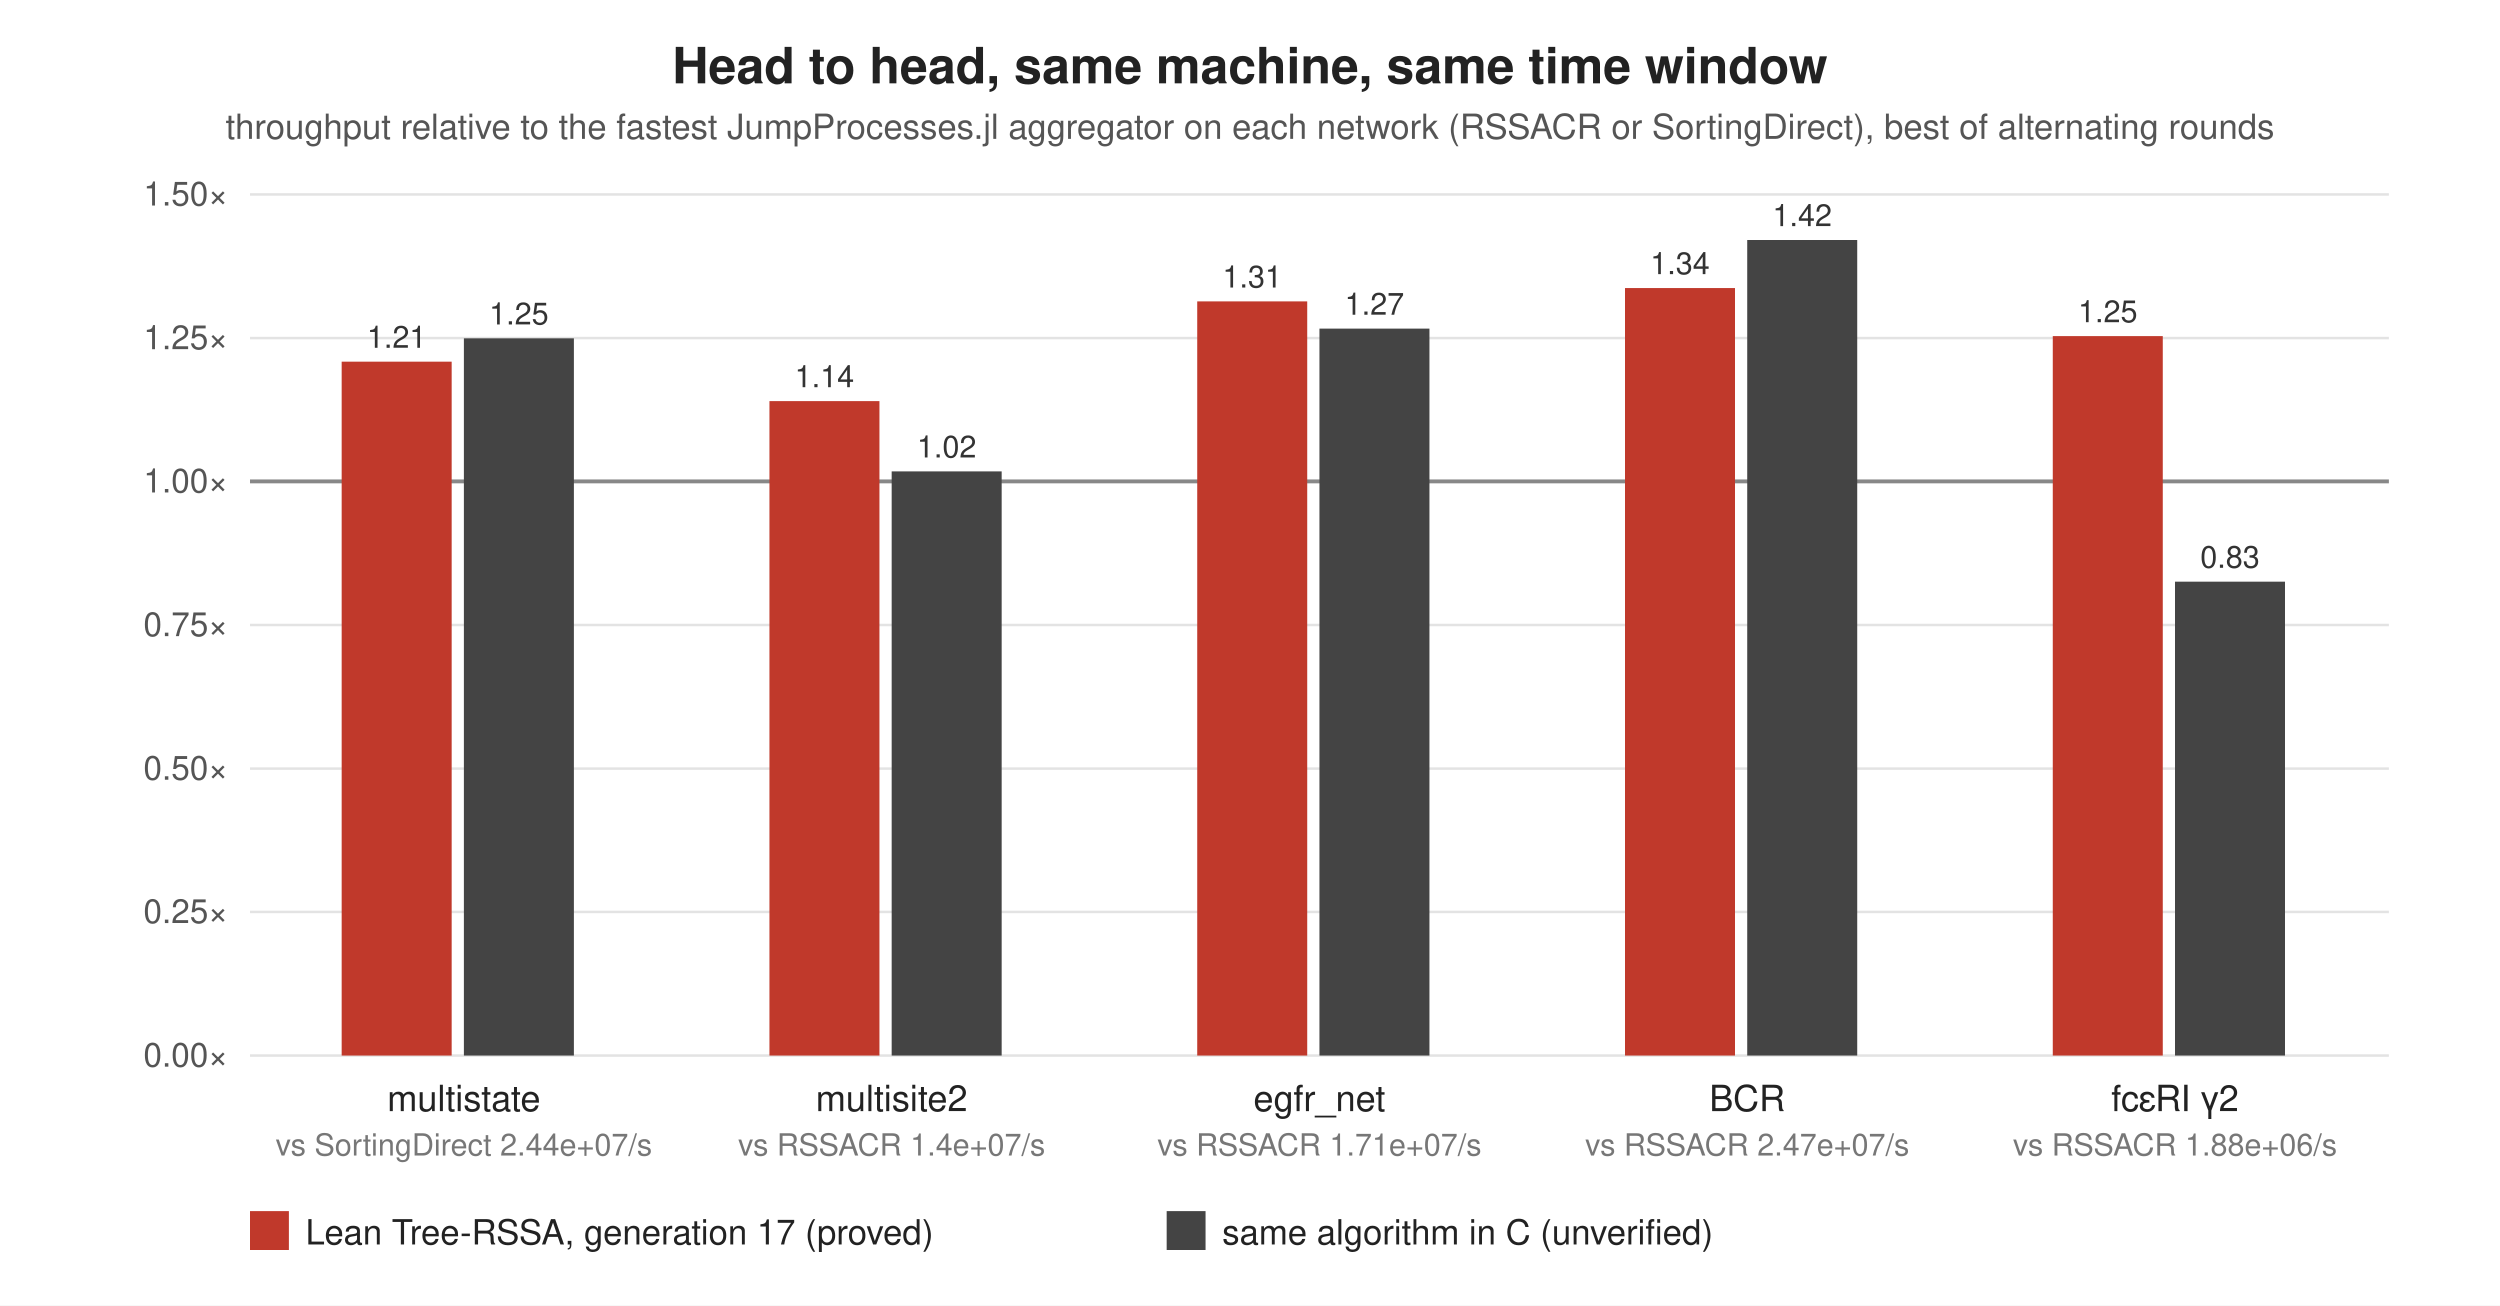
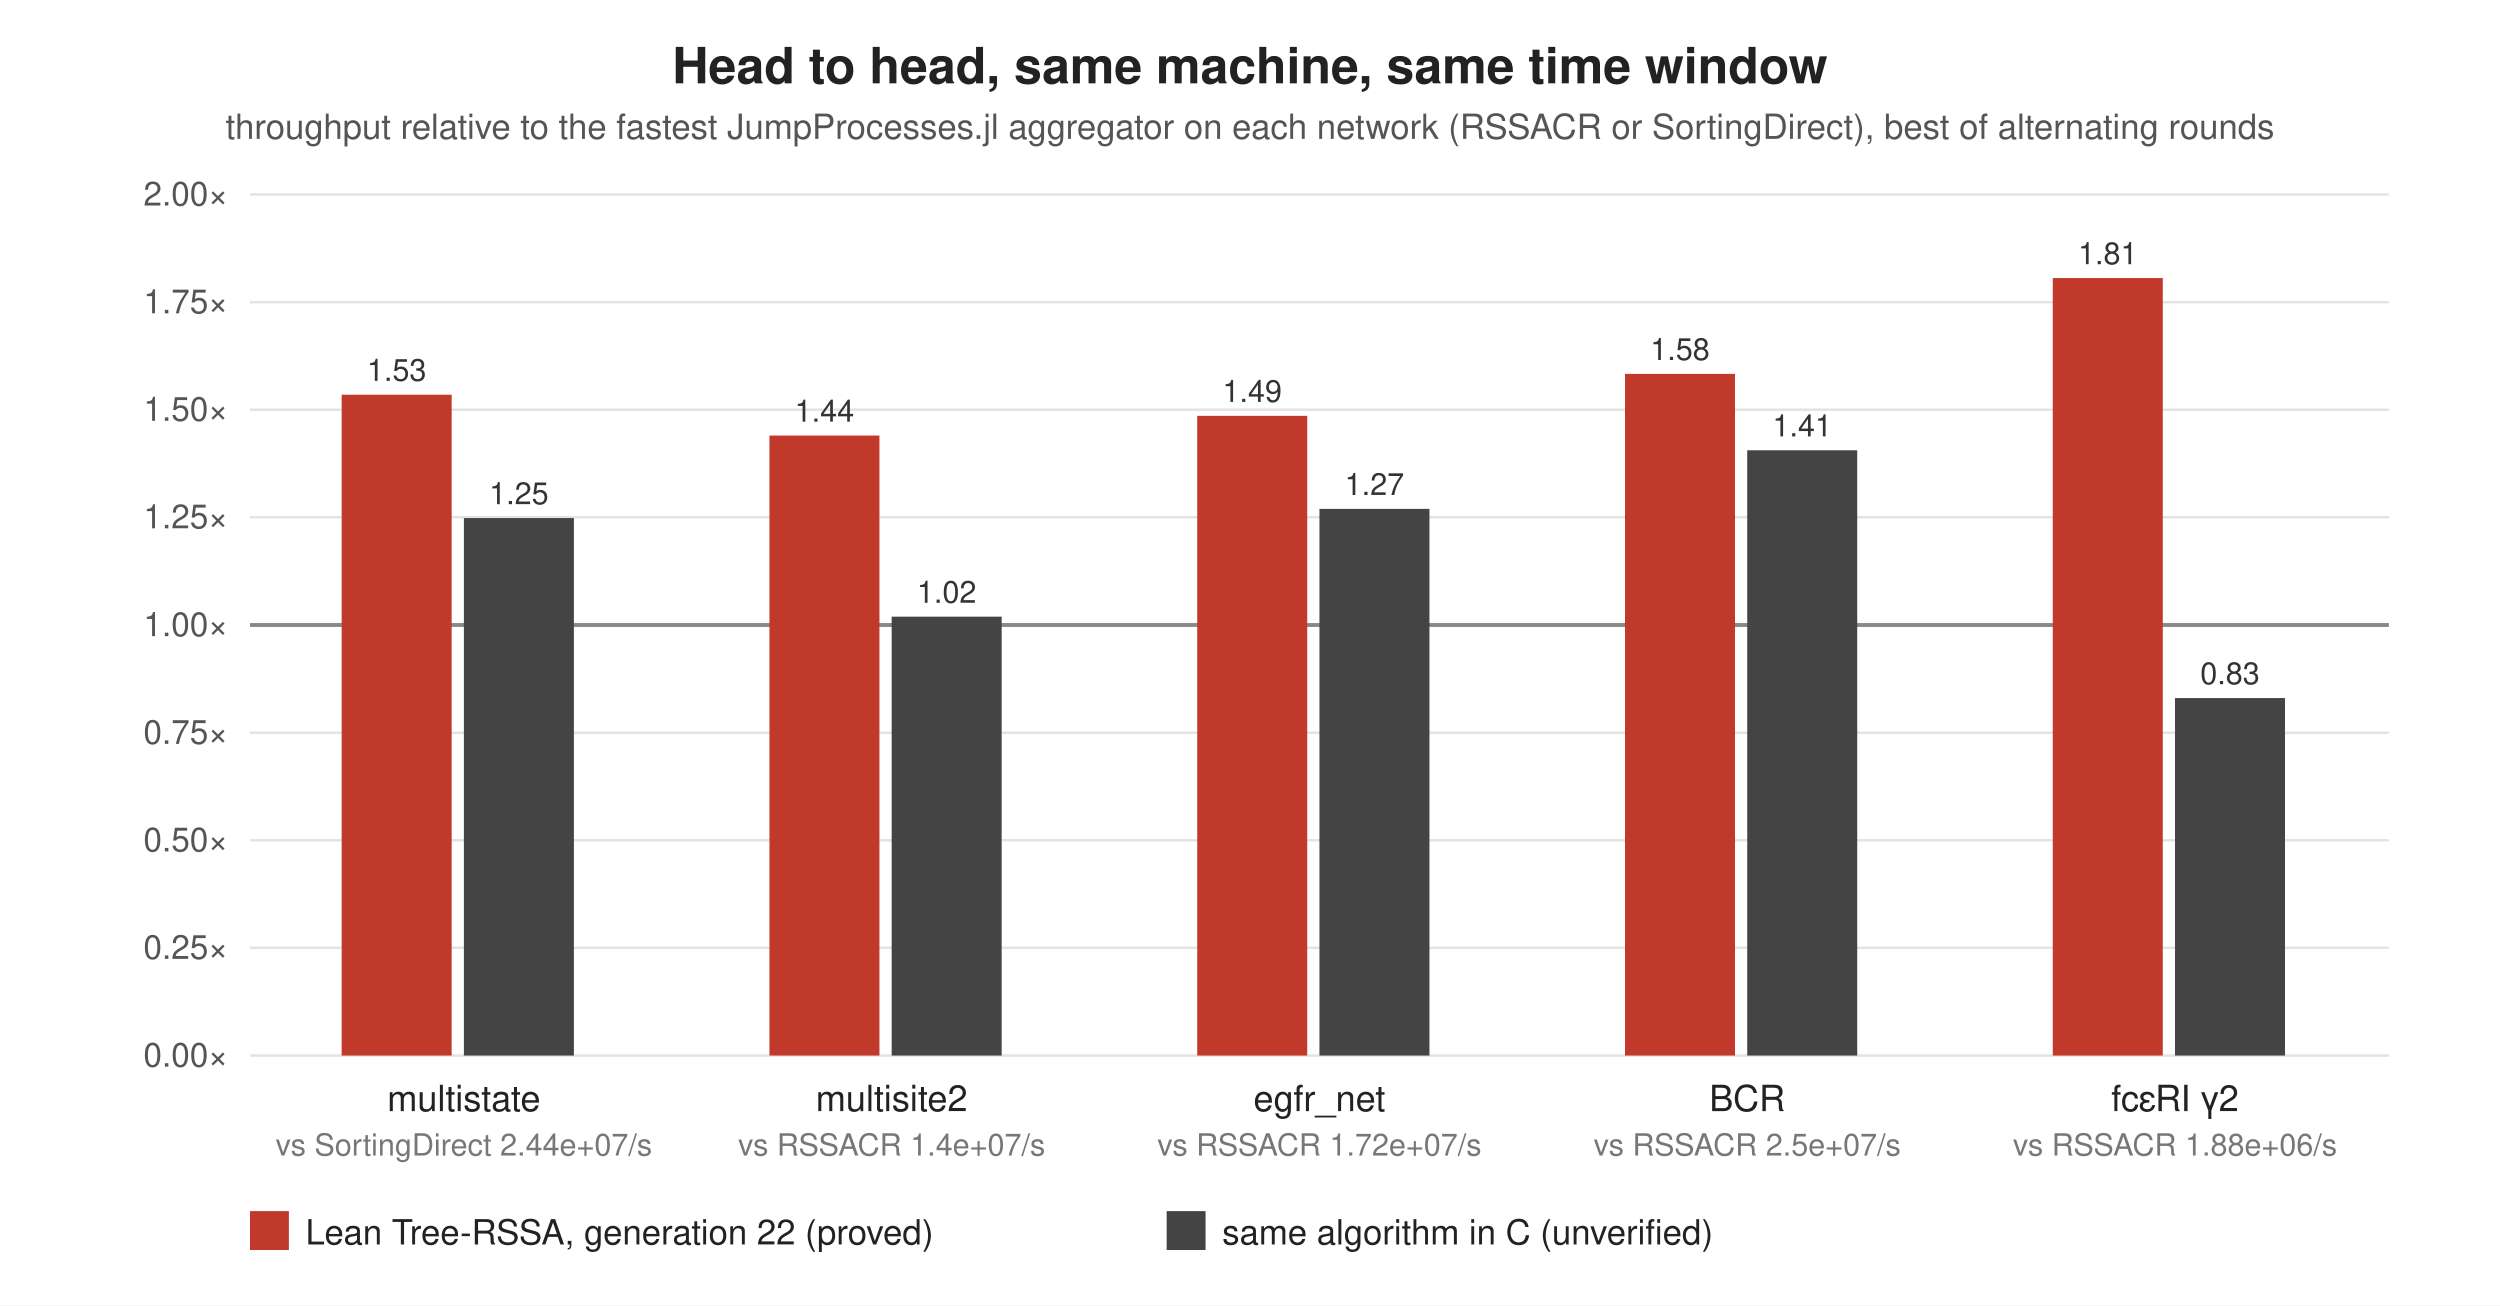
<svg xmlns="http://www.w3.org/2000/svg" viewBox="0 0 900 470" font-family="Helvetica, Arial, sans-serif">
  <rect width="900" height="470" fill="#ffffff" />
  <text x="450.0" y="30" text-anchor="middle" font-size="18" font-weight="bold" fill="#222">Head to head, same machine, same time window</text>
  <text x="450.0" y="50" text-anchor="middle" font-size="12.5" fill="#555">throughput relative to the fastest JumpProcesses.jl aggregator on each network (RSSACR or SortingDirect), best of alternating rounds</text>
  <line x1="90" x2="860" y1="380.0" y2="380.0" stroke="#e3e3e3" stroke-width="0.9" />
  <text x="82" y="384.0" text-anchor="end" font-size="12" fill="#555">0.00×</text>
-   <line x1="90" x2="860" y1="328.3" y2="328.3" stroke="#e3e3e3" stroke-width="0.9" />
-   <text x="82" y="332.3" text-anchor="end" font-size="12" fill="#555">0.25×</text>
-   <line x1="90" x2="860" y1="276.7" y2="276.7" stroke="#e3e3e3" stroke-width="0.9" />
-   <text x="82" y="280.7" text-anchor="end" font-size="12" fill="#555">0.50×</text>
-   <line x1="90" x2="860" y1="225.0" y2="225.0" stroke="#e3e3e3" stroke-width="0.9" />
-   <text x="82" y="229.0" text-anchor="end" font-size="12" fill="#555">0.75×</text>
-   <line x1="90" x2="860" y1="173.3" y2="173.3" stroke="#888" stroke-width="1.4" />
-   <text x="82" y="177.3" text-anchor="end" font-size="12" fill="#555">1.00×</text>
-   <line x1="90" x2="860" y1="121.7" y2="121.7" stroke="#e3e3e3" stroke-width="0.9" />
-   <text x="82" y="125.7" text-anchor="end" font-size="12" fill="#555">1.25×</text>
+   <line x1="90" x2="860" y1="341.2" y2="341.2" stroke="#e3e3e3" stroke-width="0.9" />
+   <text x="82" y="345.2" text-anchor="end" font-size="12" fill="#555">0.25×</text>
+   <line x1="90" x2="860" y1="302.5" y2="302.5" stroke="#e3e3e3" stroke-width="0.9" />
+   <text x="82" y="306.5" text-anchor="end" font-size="12" fill="#555">0.50×</text>
+   <line x1="90" x2="860" y1="263.8" y2="263.8" stroke="#e3e3e3" stroke-width="0.9" />
+   <text x="82" y="267.8" text-anchor="end" font-size="12" fill="#555">0.75×</text>
+   <line x1="90" x2="860" y1="225.0" y2="225.0" stroke="#888" stroke-width="1.4" />
+   <text x="82" y="229.0" text-anchor="end" font-size="12" fill="#555">1.00×</text>
+   <line x1="90" x2="860" y1="186.2" y2="186.2" stroke="#e3e3e3" stroke-width="0.9" />
+   <text x="82" y="190.2" text-anchor="end" font-size="12" fill="#555">1.25×</text>
+   <line x1="90" x2="860" y1="147.5" y2="147.5" stroke="#e3e3e3" stroke-width="0.9" />
+   <text x="82" y="151.5" text-anchor="end" font-size="12" fill="#555">1.50×</text>
+   <line x1="90" x2="860" y1="108.8" y2="108.8" stroke="#e3e3e3" stroke-width="0.9" />
+   <text x="82" y="112.8" text-anchor="end" font-size="12" fill="#555">1.75×</text>
  <line x1="90" x2="860" y1="70.0" y2="70.0" stroke="#e3e3e3" stroke-width="0.9" />
-   <text x="82" y="74.0" text-anchor="end" font-size="12" fill="#555">1.50×</text>
-   <rect x="123.0" y="130.2" width="39.6" height="249.8" fill="#c0392b" />
-   <text x="142.8" y="125.2" text-anchor="middle" font-size="11" fill="#333">1.21</text>
-   <rect x="167.0" y="121.8" width="39.6" height="258.2" fill="#444444" />
-   <text x="186.8" y="116.8" text-anchor="middle" font-size="11" fill="#333">1.25</text>
+   <text x="82" y="74.0" text-anchor="end" font-size="12" fill="#555">2.00×</text>
+   <rect x="123.0" y="142.1" width="39.6" height="237.9" fill="#c0392b" />
+   <text x="142.8" y="137.1" text-anchor="middle" font-size="11" fill="#333">1.53</text>
+   <rect x="167.0" y="186.5" width="39.6" height="193.5" fill="#444444" />
+   <text x="186.8" y="181.5" text-anchor="middle" font-size="11" fill="#333">1.25</text>
  <text x="167.0" y="400" text-anchor="middle" font-size="13" fill="#222">multistate</text>
  <text x="167.0" y="416" text-anchor="middle" font-size="11" fill="#777">vs SortingDirect 2.44e+07/s</text>
-   <rect x="277.0" y="144.4" width="39.6" height="235.6" fill="#c0392b" />
-   <text x="296.8" y="139.4" text-anchor="middle" font-size="11" fill="#333">1.14</text>
-   <rect x="321.0" y="169.7" width="39.6" height="210.3" fill="#444444" />
-   <text x="340.8" y="164.7" text-anchor="middle" font-size="11" fill="#333">1.02</text>
+   <rect x="277.0" y="156.8" width="39.6" height="223.2" fill="#c0392b" />
+   <text x="296.8" y="151.8" text-anchor="middle" font-size="11" fill="#333">1.44</text>
+   <rect x="321.0" y="222.0" width="39.6" height="158.0" fill="#444444" />
+   <text x="340.8" y="217.0" text-anchor="middle" font-size="11" fill="#333">1.02</text>
  <text x="321.0" y="400" text-anchor="middle" font-size="13" fill="#222">multisite2</text>
  <text x="321.0" y="416" text-anchor="middle" font-size="11" fill="#777">vs RSSACR 1.4e+07/s</text>
-   <rect x="431.0" y="108.5" width="39.6" height="271.5" fill="#c0392b" />
-   <text x="450.8" y="103.5" text-anchor="middle" font-size="11" fill="#333">1.31</text>
-   <rect x="475.0" y="118.3" width="39.6" height="261.7" fill="#444444" />
-   <text x="494.8" y="113.3" text-anchor="middle" font-size="11" fill="#333">1.27</text>
+   <rect x="431.0" y="149.7" width="39.6" height="230.3" fill="#c0392b" />
+   <text x="450.8" y="144.7" text-anchor="middle" font-size="11" fill="#333">1.49</text>
+   <rect x="475.0" y="183.2" width="39.6" height="196.8" fill="#444444" />
+   <text x="494.8" y="178.2" text-anchor="middle" font-size="11" fill="#333">1.27</text>
  <text x="475.0" y="400" text-anchor="middle" font-size="13" fill="#222">egfr_net</text>
-   <text x="475.0" y="416" text-anchor="middle" font-size="11" fill="#777">vs RSSACR 1.71e+07/s</text>
-   <rect x="585.0" y="103.7" width="39.6" height="276.3" fill="#c0392b" />
-   <text x="604.8" y="98.7" text-anchor="middle" font-size="11" fill="#333">1.34</text>
-   <rect x="629.0" y="86.4" width="39.6" height="293.6" fill="#444444" />
-   <text x="648.8" y="81.4" text-anchor="middle" font-size="11" fill="#333">1.42</text>
+   <text x="475.0" y="416" text-anchor="middle" font-size="11" fill="#777">vs RSSACR 1.72e+07/s</text>
+   <rect x="585.0" y="134.6" width="39.6" height="245.4" fill="#c0392b" />
+   <text x="604.8" y="129.6" text-anchor="middle" font-size="11" fill="#333">1.58</text>
+   <rect x="629.0" y="162.1" width="39.6" height="217.9" fill="#444444" />
+   <text x="648.8" y="157.1" text-anchor="middle" font-size="11" fill="#333">1.41</text>
  <text x="629.0" y="400" text-anchor="middle" font-size="13" fill="#222">BCR</text>
-   <text x="629.0" y="416" text-anchor="middle" font-size="11" fill="#777">vs RSSACR 2.47e+07/s</text>
-   <rect x="739.0" y="121.0" width="39.6" height="259.0" fill="#c0392b" />
-   <text x="758.8" y="116.0" text-anchor="middle" font-size="11" fill="#333">1.25</text>
-   <rect x="783.0" y="209.4" width="39.6" height="170.6" fill="#444444" />
-   <text x="802.8" y="204.4" text-anchor="middle" font-size="11" fill="#333">0.83</text>
+   <text x="629.0" y="416" text-anchor="middle" font-size="11" fill="#777">vs RSSACR 2.5e+07/s</text>
+   <rect x="739.0" y="100.1" width="39.6" height="279.9" fill="#c0392b" />
+   <text x="758.8" y="95.1" text-anchor="middle" font-size="11" fill="#333">1.81</text>
+   <rect x="783.0" y="251.3" width="39.6" height="128.7" fill="#444444" />
+   <text x="802.8" y="246.3" text-anchor="middle" font-size="11" fill="#333">0.83</text>
  <text x="783.0" y="400" text-anchor="middle" font-size="13" fill="#222">fcεRI γ2</text>
  <text x="783.0" y="416" text-anchor="middle" font-size="11" fill="#777">vs RSSACR 1.88e+06/s</text>
  <rect x="90" y="436" width="14" height="14" fill="#c0392b" />
-   <text x="110" y="448" font-size="12.5" fill="#222">Lean Tree-RSSA, generation 17 (proved)</text>
+   <text x="110" y="448" font-size="12.5" fill="#222">Lean Tree-RSSA, generation 22 (proved)</text>
  <rect x="420" y="436" width="14" height="14" fill="#444444" />
  <text x="440" y="448" font-size="12.5" fill="#222">same algorithm in C (unverified)</text>
</svg>
